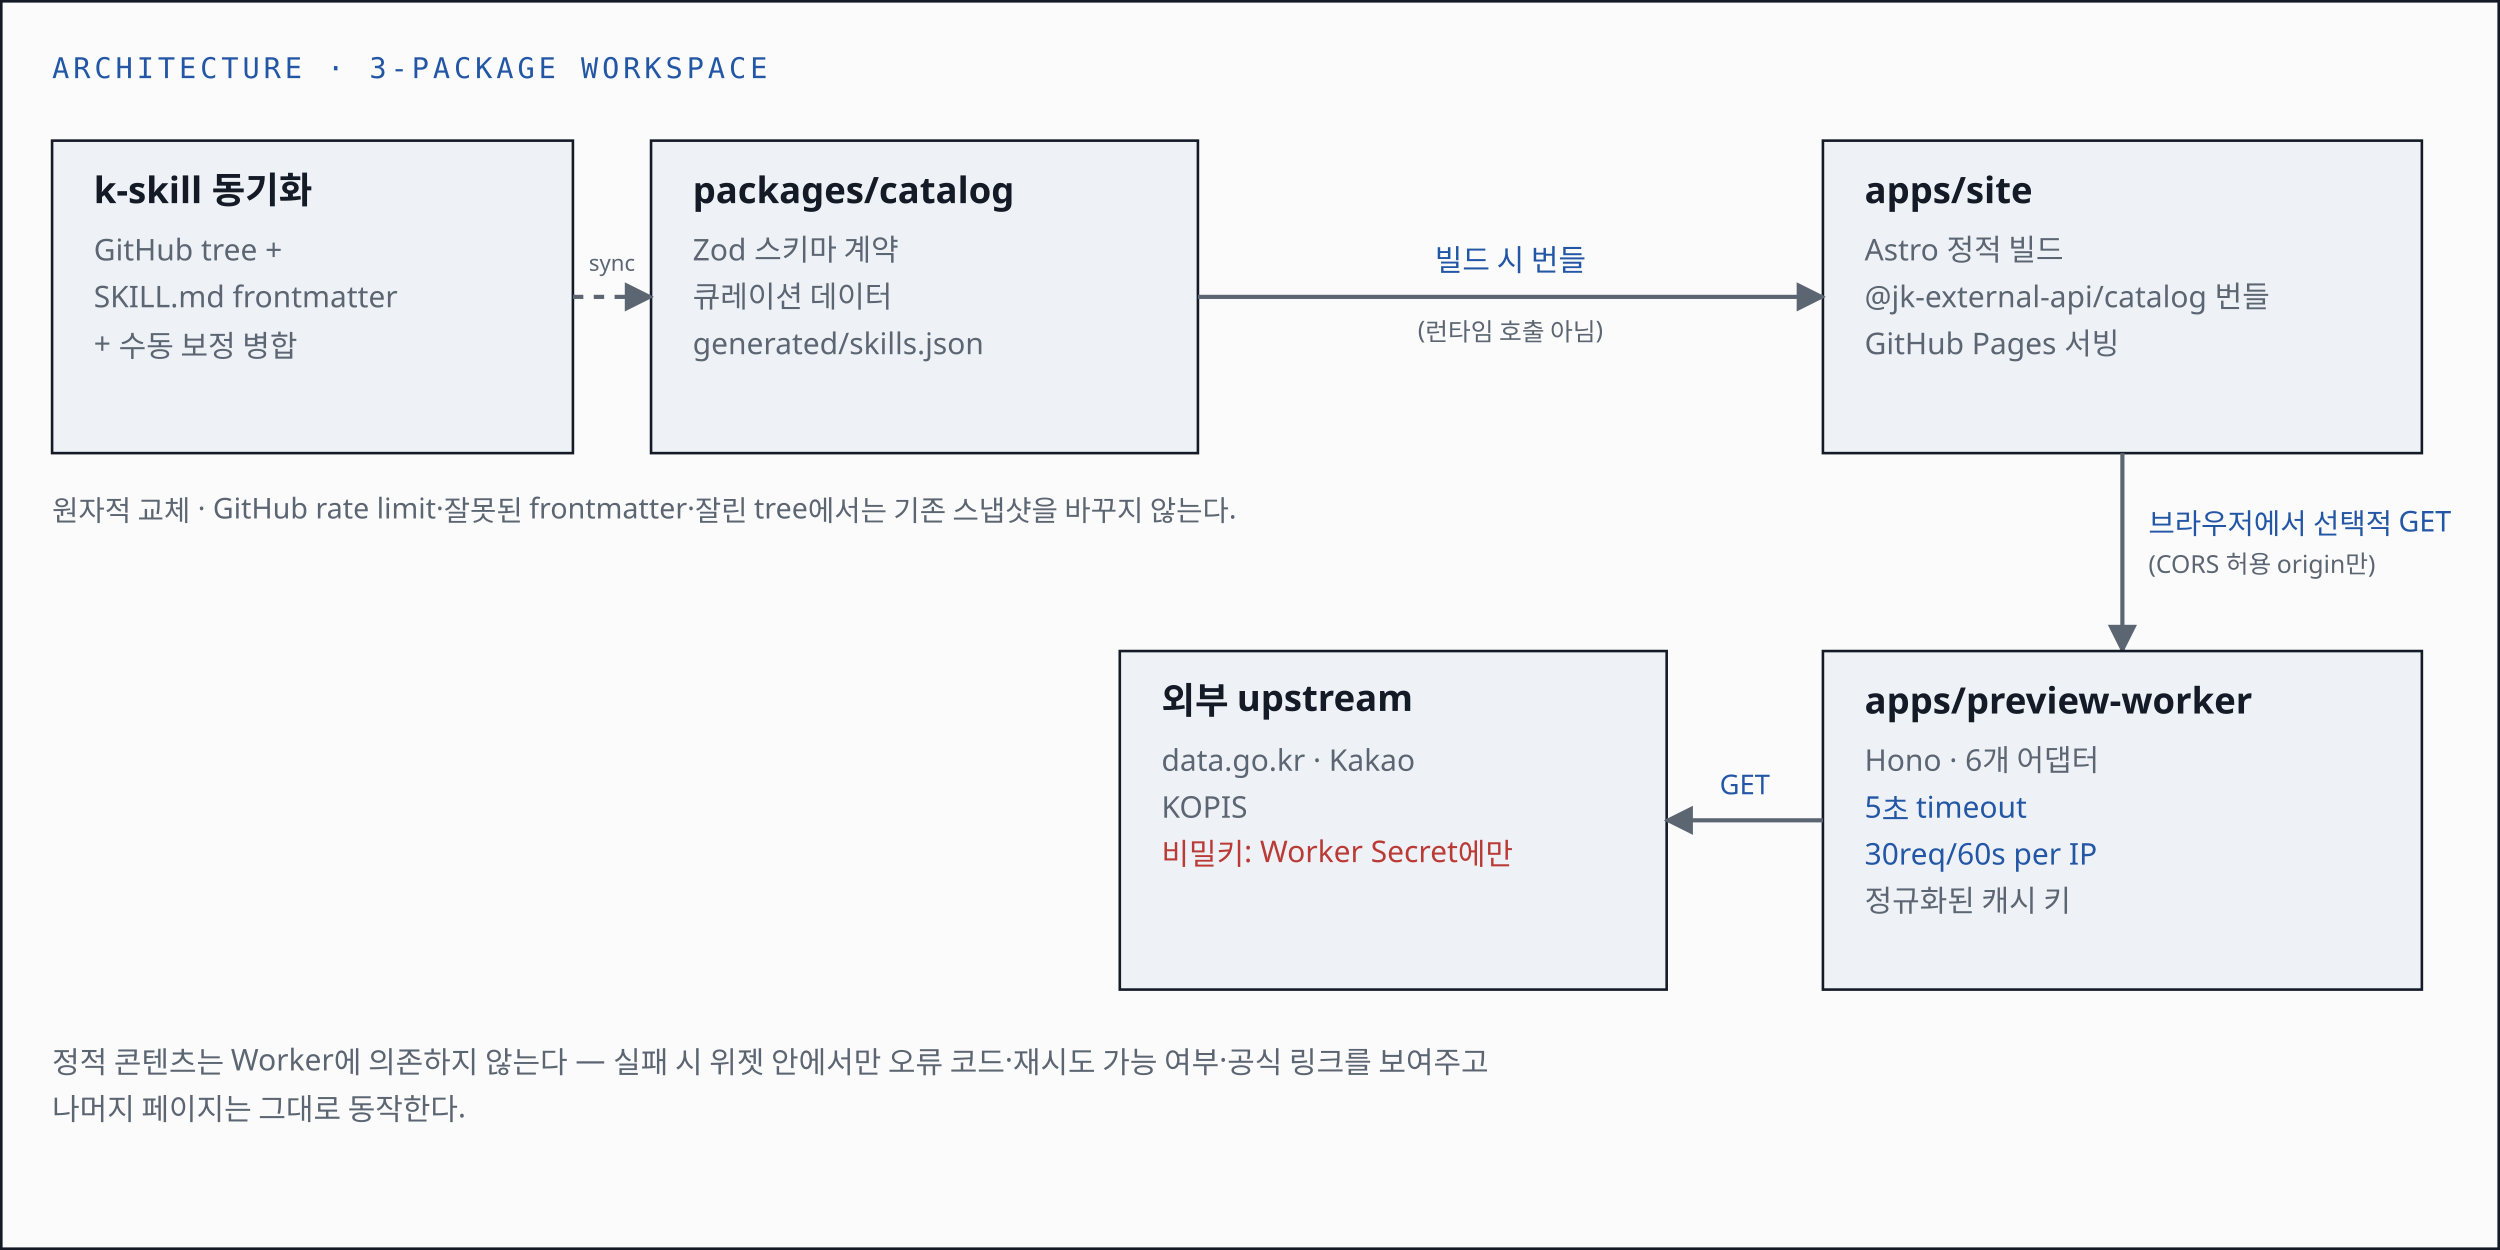
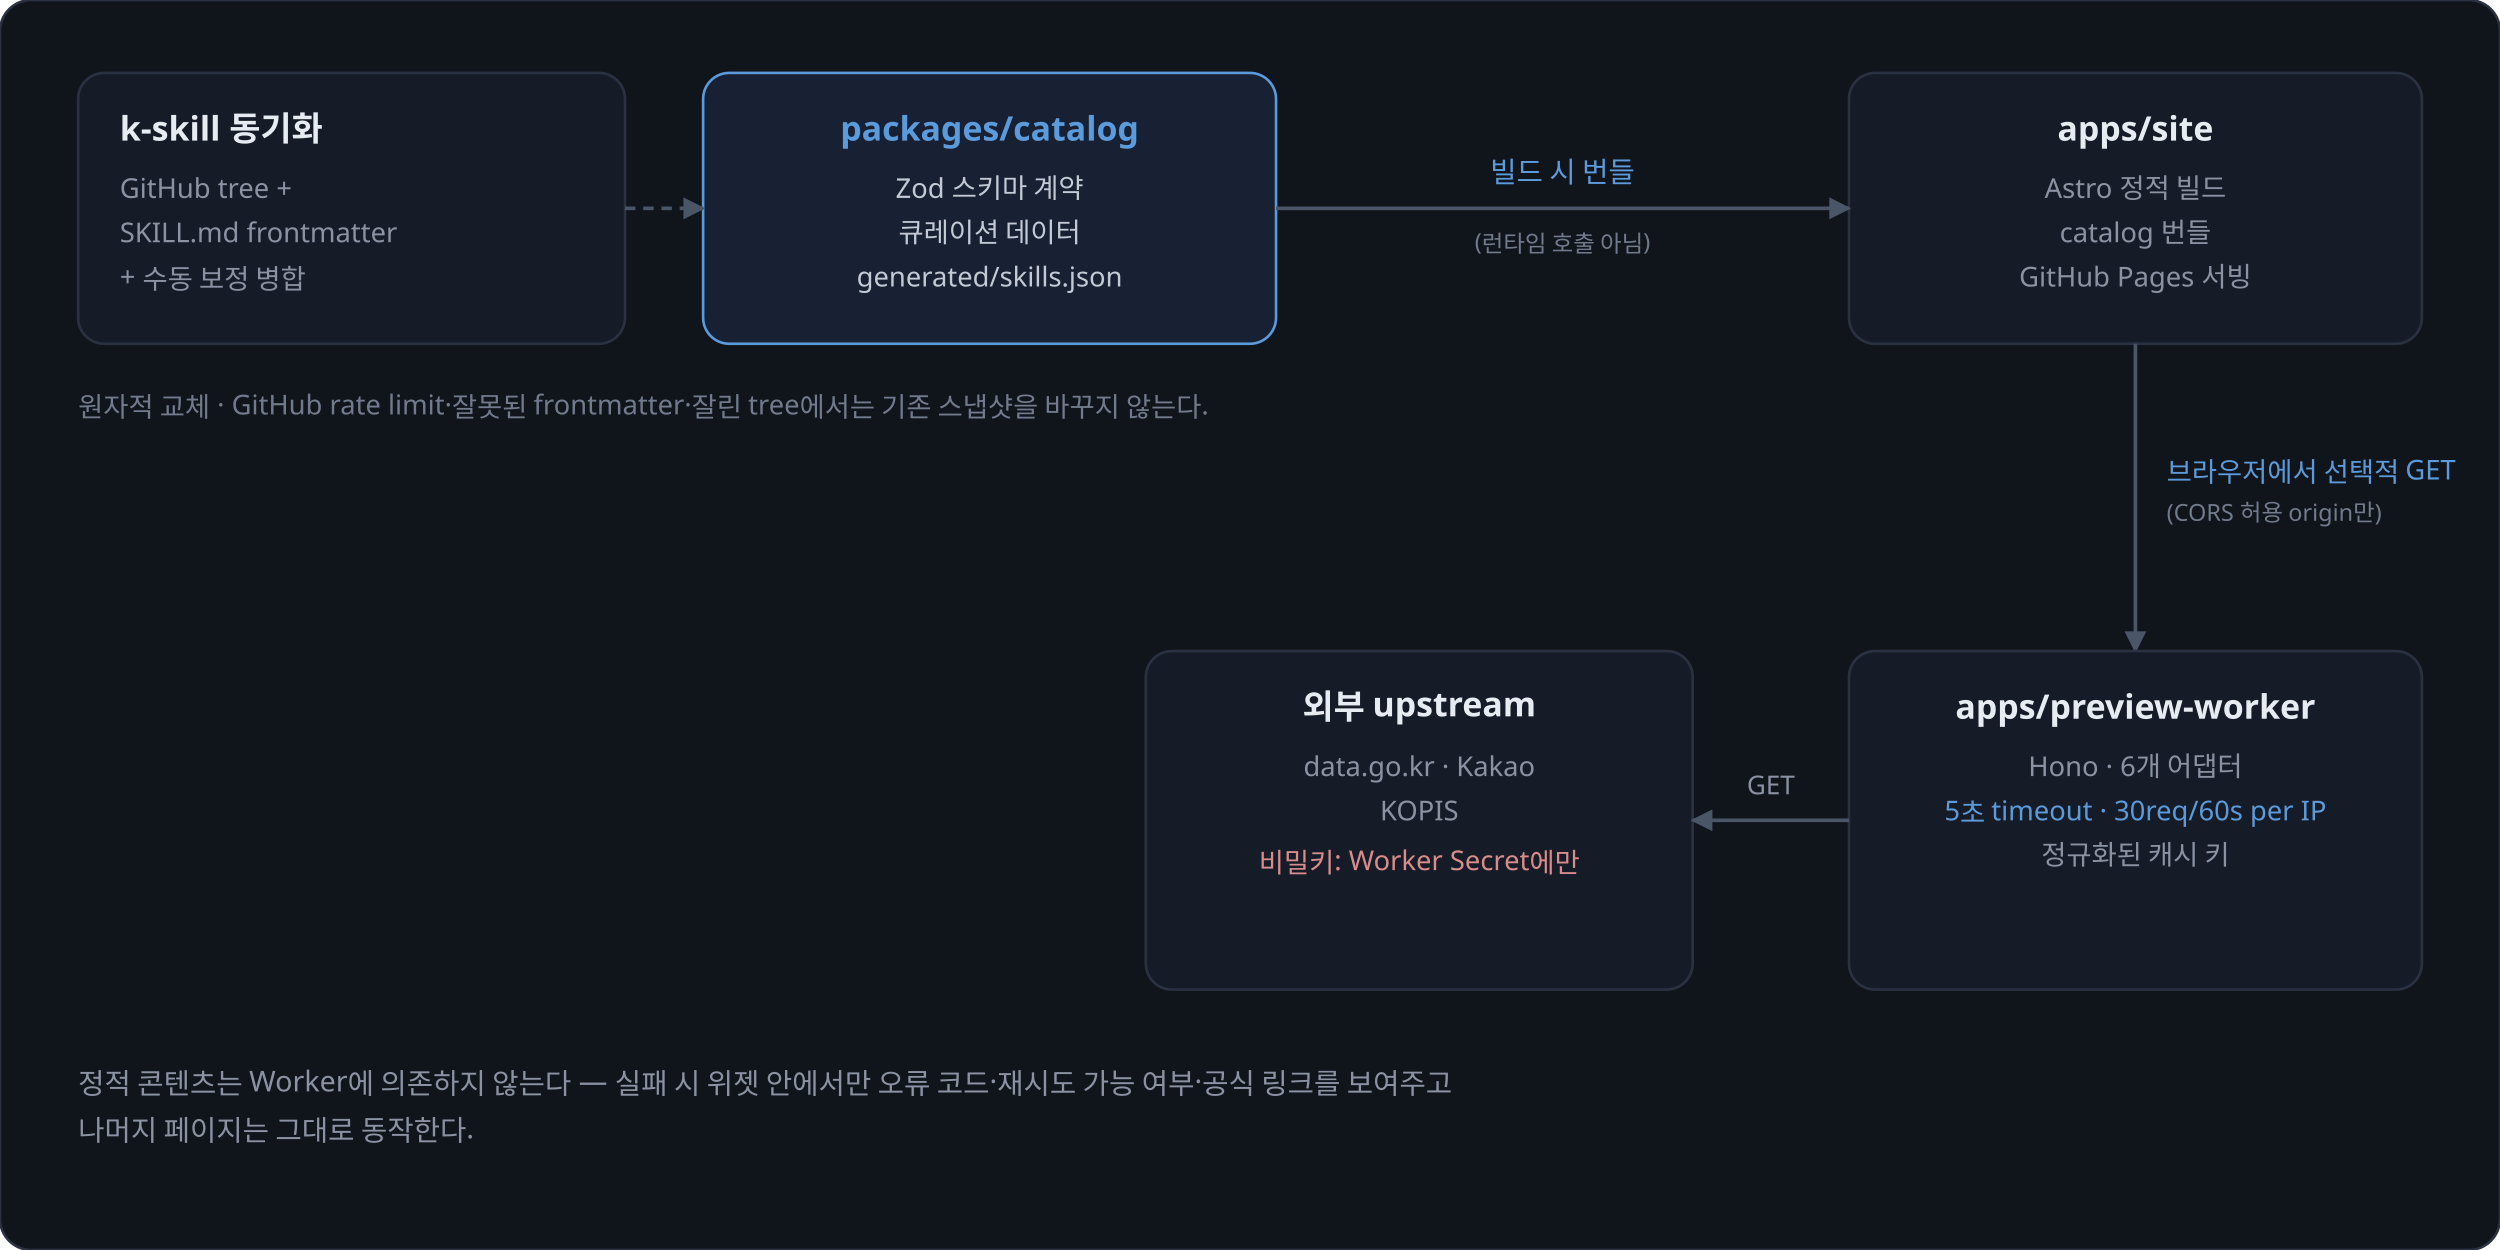
- <svg xmlns="http://www.w3.org/2000/svg" viewBox="0 0 960 480" width="960" height="480" font-family="'Segoe UI', 'Malgun Gothic', sans-serif" role="img" aria-label="jk-external-api 아키텍처 — packages/catalog · apps/site · apps/preview-worker">
+ <svg xmlns="http://www.w3.org/2000/svg" viewBox="0 0 960 480" width="960" height="480" font-family="Segoe UI, system-ui, sans-serif" role="img" aria-label="jk-external-api 아키텍처 — packages/catalog · apps/site · apps/preview-worker">
  <defs>
-     <marker id="arr" viewBox="0 0 10 10" refX="9" refY="5" markerWidth="7" markerHeight="7" orient="auto-start-reverse">
-       <path d="M0,0 L10,5 L0,10 z" fill="#5c6572" />
+     <marker id="arr" viewBox="0 0 10 10" refX="9" refY="5" markerWidth="6" markerHeight="6" orient="auto-start-reverse">
+       <path d="M0,0 L10,5 L0,10 z" fill="#4b5568" />
    </marker>
  </defs>
-   <rect x="0.5" y="0.5" width="959" height="479" fill="#fbfbfc" stroke="#141b27" />
-   <text x="20" y="30" font-family="Consolas, 'IBM Plex Mono', monospace" font-size="11" letter-spacing="1.5" fill="#2357a5">ARCHITECTURE · 3-PACKAGE WORKSPACE</text>
-   <rect x="20" y="54" width="200" height="120" fill="#eef2f7" stroke="#141b27" />
-   <text x="36" y="78" font-size="14" font-weight="700" fill="#141b27">k-skill 동기화</text>
-   <text x="36" y="100" font-size="11.5" fill="#5c6572">GitHub tree +</text>
-   <text x="36" y="118" font-size="11.5" fill="#5c6572">SKILL.md frontmatter</text>
-   <text x="36" y="136" font-size="11.5" fill="#5c6572">+ 수동 보정 병합</text>
-   <rect x="250" y="54" width="210" height="120" fill="#eef2f7" stroke="#141b27" />
-   <text x="266" y="78" font-size="14" font-weight="700" fill="#141b27">packages/catalog</text>
-   <text x="266" y="100" font-size="11.5" fill="#5c6572">Zod 스키마 계약</text>
-   <text x="266" y="118" font-size="11.5" fill="#5c6572">큐레이션 데이터</text>
-   <text x="266" y="136" font-size="11.5" fill="#5c6572">generated/skills.json</text>
-   <rect x="700" y="54" width="230" height="120" fill="#eef2f7" stroke="#141b27" />
-   <text x="716" y="78" font-size="14" font-weight="700" fill="#141b27">apps/site</text>
-   <text x="716" y="100" font-size="11.5" fill="#5c6572">Astro 정적 빌드</text>
-   <text x="716" y="118" font-size="11.5" fill="#5c6572">@jk-external-api/catalog 번들</text>
-   <text x="716" y="136" font-size="11.5" fill="#5c6572">GitHub Pages 서빙</text>
-   <line x1="220" y1="114" x2="250" y2="114" stroke="#5c6572" stroke-width="1.6" stroke-dasharray="4 4" marker-end="url(#arr)" />
-   <text x="235" y="104" font-size="8.5" text-anchor="middle" fill="#5c6572">sync</text>
-   <line x1="460" y1="114" x2="700" y2="114" stroke="#5c6572" stroke-width="1.6" marker-end="url(#arr)" />
-   <text x="580" y="104" font-size="11.5" text-anchor="middle" fill="#2357a5">빌드 시 번들</text>
-   <text x="580" y="130" font-size="9.5" text-anchor="middle" fill="#5c6572">(런타임 호출 아님)</text>
-   <text x="20" y="200" font-size="11" fill="#5c6572">원자적 교체 · GitHub rate limit·잘못된 frontmatter·잘린 tree에서는 기존 스냅샷을 바꾸지 않는다.</text>
-   <line x1="815" y1="174" x2="815" y2="250" stroke="#5c6572" stroke-width="1.6" marker-end="url(#arr)" />
-   <text x="825" y="205" font-size="11" fill="#2357a5">브라우저에서 선택적 GET</text>
-   <text x="825" y="220" font-size="9.5" fill="#5c6572">(CORS 허용 origin만)</text>
-   <rect x="430" y="250" width="210" height="130" fill="#eef2f7" stroke="#141b27" />
-   <text x="446" y="274" font-size="14" font-weight="700" fill="#141b27">외부 upstream</text>
-   <text x="446" y="296" font-size="11.5" fill="#5c6572">data.go.kr · Kakao</text>
-   <text x="446" y="314" font-size="11.5" fill="#5c6572">KOPIS</text>
-   <text x="446" y="332" font-size="11.5" fill="#ba3a36">비밀키: Worker Secret에만</text>
-   <rect x="700" y="250" width="230" height="130" fill="#eef2f7" stroke="#141b27" />
-   <text x="716" y="274" font-size="14" font-weight="700" fill="#141b27">apps/preview-worker</text>
-   <text x="716" y="296" font-size="11.5" fill="#5c6572">Hono · 6개 어댑터</text>
-   <text x="716" y="314" font-size="11.5" fill="#2357a5">5초 timeout</text>
-   <text x="716" y="332" font-size="11.5" fill="#2357a5">30req/60s per IP</text>
-   <text x="716" y="350" font-size="11.5" fill="#5c6572">정규화된 캐시 키</text>
-   <line x1="700" y1="315" x2="640" y2="315" stroke="#5c6572" stroke-width="1.6" marker-end="url(#arr)" />
-   <text x="670" y="305" font-size="10.5" text-anchor="middle" fill="#2357a5">GET</text>
-   <text x="20" y="412" font-size="11.5" fill="#5c6572">정적 콘텐츠는 Worker에 의존하지 않는다 — 실패 시 위젯 안에서만 오류 코드·재시도 가능 여부·공식 링크를 보여주고</text>
-   <text x="20" y="430" font-size="11.5" fill="#5c6572">나머지 페이지는 그대로 동작한다.</text>
+   <rect width="960" height="480" rx="12" fill="#10141b" stroke="#2a3242" />
+   <rect x="30" y="28" width="210" height="104" rx="10" fill="#161c27" stroke="#2a3242" />
+   <text x="46" y="54" font-size="13" font-weight="700" fill="#e7ebf2">k-skill 동기화</text>
+   <text x="46" y="76" font-size="10.5" fill="#8b93a3">GitHub tree +</text>
+   <text x="46" y="93" font-size="10.5" fill="#8b93a3">SKILL.md frontmatter</text>
+   <text x="46" y="110" font-size="10.5" fill="#8b93a3">+ 수동 보정 병합</text>
+   <rect x="270" y="28" width="220" height="104" rx="10" fill="#182033" stroke="#5b9bdb" />
+   <text x="380" y="54" font-size="13" font-weight="700" fill="#5b9bdb" text-anchor="middle">packages/catalog</text>
+   <text x="380" y="76" font-size="10.5" fill="#c3cad6" text-anchor="middle">Zod 스키마 계약</text>
+   <text x="380" y="93" font-size="10.5" fill="#c3cad6" text-anchor="middle">큐레이션 데이터</text>
+   <text x="380" y="110" font-size="10.5" fill="#c3cad6" text-anchor="middle">generated/skills.json</text>
+   <rect x="710" y="28" width="220" height="104" rx="10" fill="#161c27" stroke="#2a3242" />
+   <text x="820" y="54" font-size="13" font-weight="700" fill="#e7ebf2" text-anchor="middle">apps/site</text>
+   <text x="820" y="76" font-size="10.5" fill="#8b93a3" text-anchor="middle">Astro 정적 빌드</text>
+   <text x="820" y="93" font-size="10.5" fill="#8b93a3" text-anchor="middle">catalog 번들</text>
+   <text x="820" y="110" font-size="10.5" fill="#8b93a3" text-anchor="middle">GitHub Pages 서빙</text>
+   <line x1="240" y1="80" x2="270" y2="80" stroke="#4b5568" stroke-width="1.4" stroke-dasharray="4 3" marker-end="url(#arr)" />
+   <line x1="490" y1="80" x2="710" y2="80" stroke="#4b5568" stroke-width="1.4" marker-end="url(#arr)" />
+   <text x="600" y="70" font-size="11" text-anchor="middle" fill="#5b9bdb">빌드 시 번들</text>
+   <text x="600" y="96" font-size="9" text-anchor="middle" fill="#717b8c">(런타임 호출 아님)</text>
+   <text x="30" y="160" font-size="10.5" fill="#717b8c">원자적 교체 · GitHub rate limit·잘못된 frontmatter·잘린 tree에서는 기존 스냅샷을 바꾸지 않는다.</text>
+   <line x1="820" y1="132" x2="820" y2="250" stroke="#4b5568" stroke-width="1.4" marker-end="url(#arr)" />
+   <text x="832" y="185" font-size="10.5" fill="#5b9bdb">브라우저에서 선택적 GET</text>
+   <text x="832" y="200" font-size="9" fill="#717b8c">(CORS 허용 origin만)</text>
+   <rect x="440" y="250" width="210" height="130" rx="10" fill="#161c27" stroke="#2a3242" />
+   <text x="545" y="276" font-size="13" font-weight="700" fill="#e7ebf2" text-anchor="middle">외부 upstream</text>
+   <text x="545" y="298" font-size="10.5" fill="#8b93a3" text-anchor="middle">data.go.kr · Kakao</text>
+   <text x="545" y="315" font-size="10.5" fill="#8b93a3" text-anchor="middle">KOPIS</text>
+   <text x="545" y="335" font-size="10.5" fill="#d98c8c" text-anchor="middle">비밀키: Worker Secret에만</text>
+   <rect x="710" y="250" width="220" height="130" rx="10" fill="#161c27" stroke="#2a3242" />
+   <text x="820" y="276" font-size="13" font-weight="700" fill="#e7ebf2" text-anchor="middle">apps/preview-worker</text>
+   <text x="820" y="298" font-size="10.5" fill="#8b93a3" text-anchor="middle">Hono · 6개 어댑터</text>
+   <text x="820" y="315" font-size="10.5" fill="#5b9bdb" text-anchor="middle">5초 timeout · 30req/60s per IP</text>
+   <text x="820" y="332" font-size="10.5" fill="#8b93a3" text-anchor="middle">정규화된 캐시 키</text>
+   <line x1="710" y1="315" x2="650" y2="315" stroke="#4b5568" stroke-width="1.4" marker-end="url(#arr)" />
+   <text x="680" y="305" font-size="10" text-anchor="middle" fill="#8b93a3">GET</text>
+   <text x="30" y="420" font-size="11" fill="#8b93a3">정적 콘텐츠는 Worker에 의존하지 않는다 — 실패 시 위젯 안에서만 오류 코드·재시도 가능 여부·공식 링크를 보여주고</text>
+   <text x="30" y="438" font-size="11" fill="#8b93a3">나머지 페이지는 그대로 동작한다.</text>
</svg>
